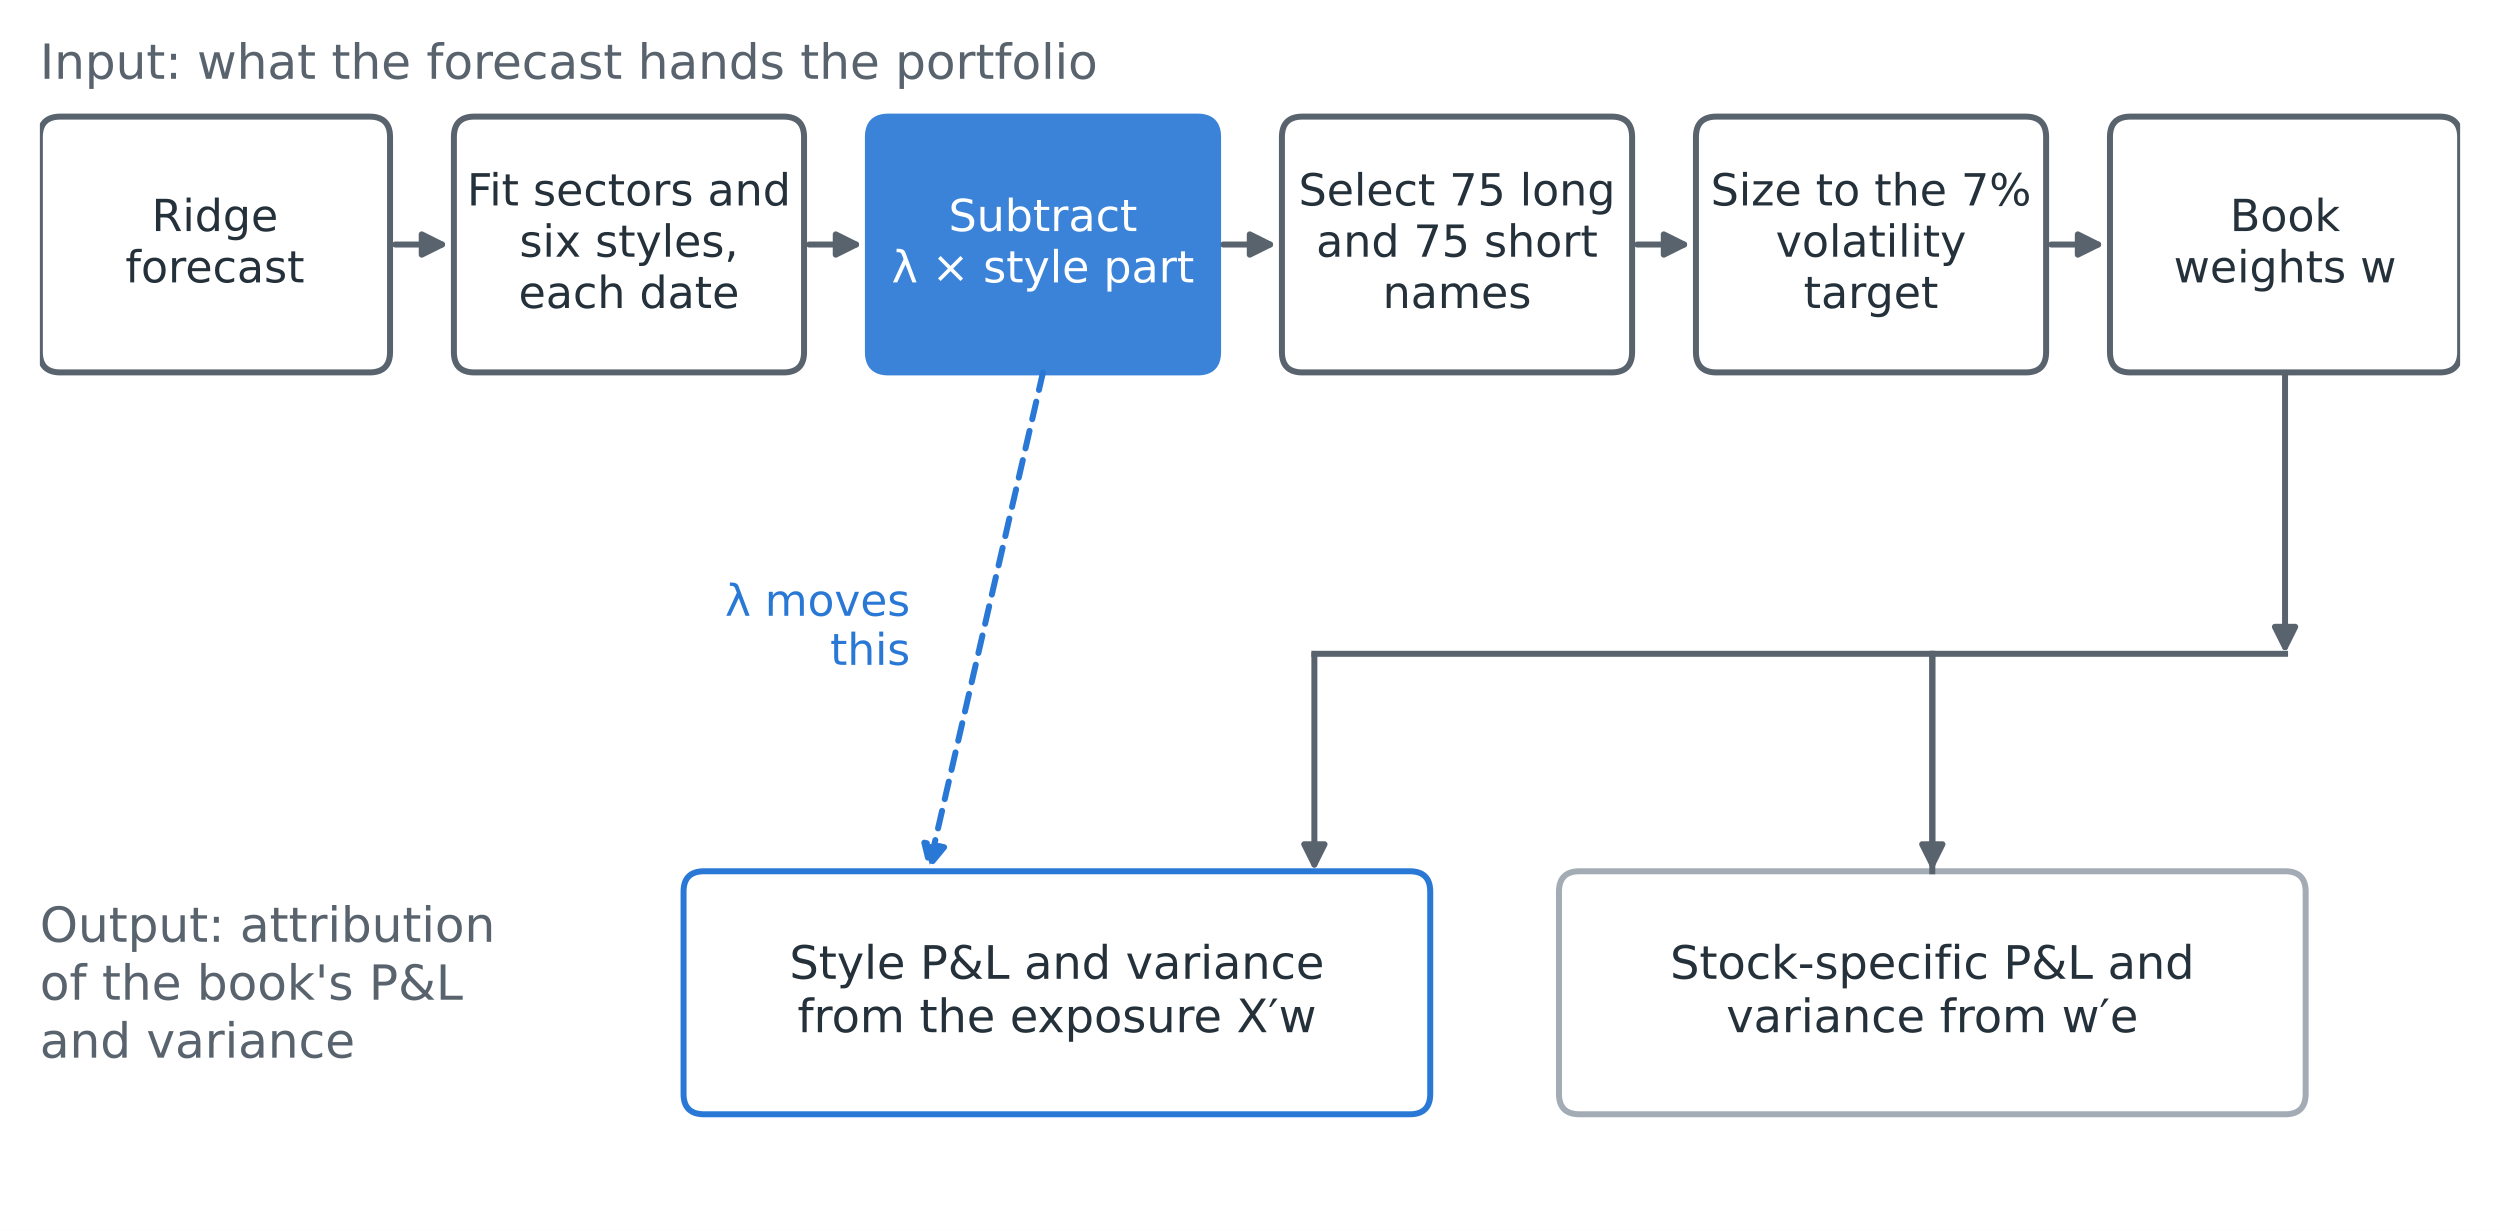
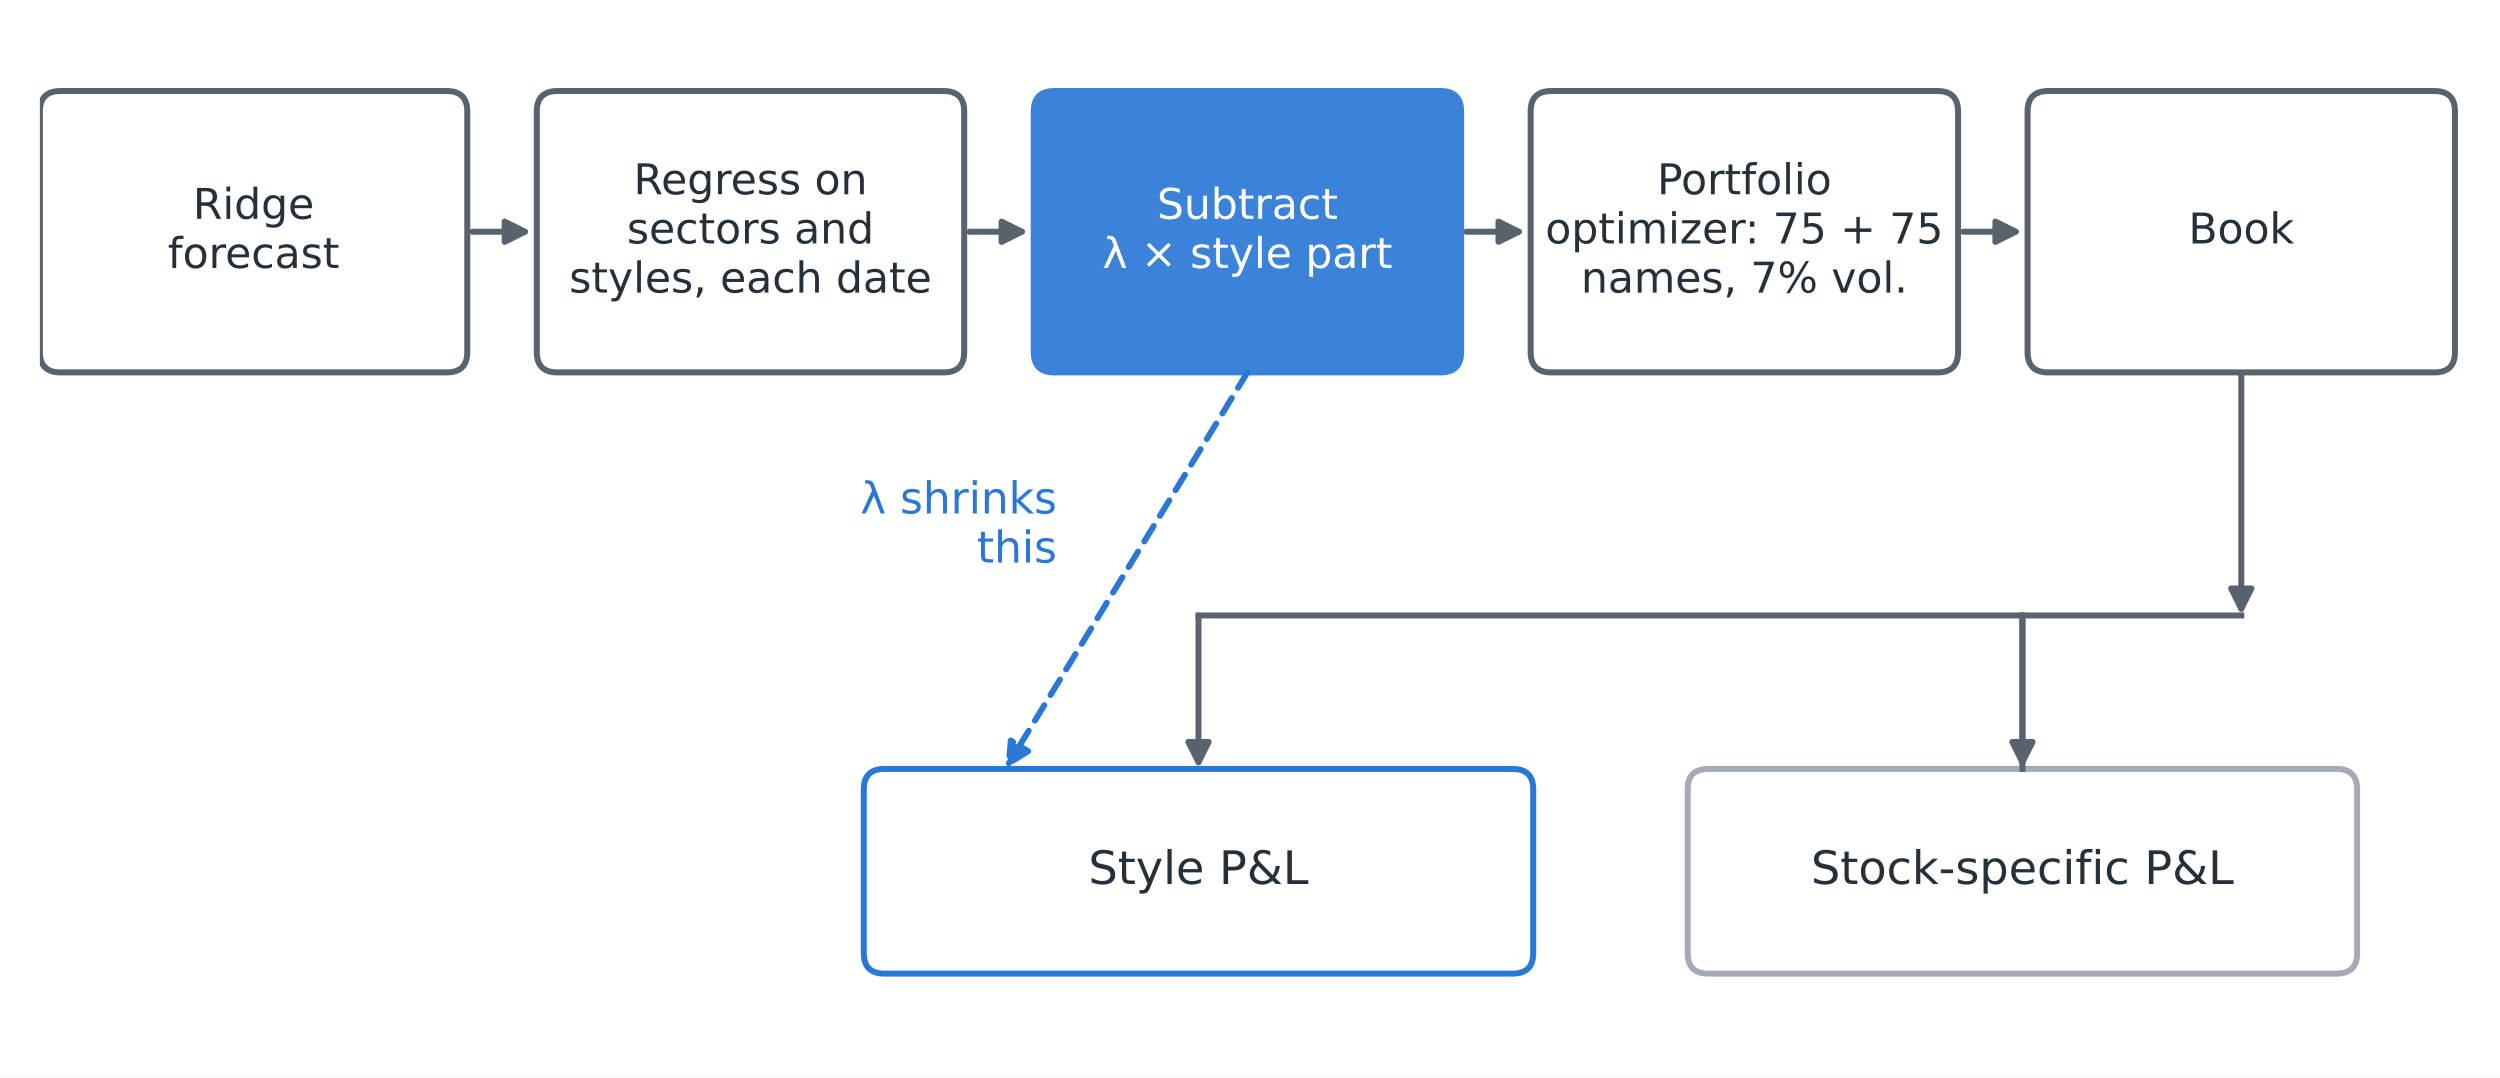
- <svg xmlns="http://www.w3.org/2000/svg" width="541.8pt" height="266.76pt" viewBox="0 0 541.8 266.76" version="1.1">
+ <svg xmlns="http://www.w3.org/2000/svg" width="541.8pt" height="233.496pt" viewBox="0 0 541.8 233.496" version="1.1">
  <defs>
    <style type="text/css">*{stroke-linejoin: round; stroke-linecap: butt}</style>
  </defs>
  <g id="figure_1">
    <g id="patch_1">
-       <path d="M 0 266.76 L 541.8 266.76 L 541.8 0 L 0 0 z " style="fill: #ffffff" />
+       <path d="M 0 233.496 L 541.8 233.496 L 541.8 0 L 0 0 z " style="fill: #ffffff" />
    </g>
    <g id="axes_1">
      <g id="patch_2">
-         <path d="M 85.644 52.992 Q 91.447 52.992 95.797 52.992 " style="fill: none; stroke: #59636e; stroke-width: 1.3; stroke-linecap: round" />
-         <path d="M 91.397 50.792 L 95.797 52.992 L 91.397 55.192 z " style="fill: #59636e; stroke: #59636e; stroke-width: 1.3; stroke-linecap: round" />
+         <path d="M 102.384 50.22 Q 108.801 50.22 113.765 50.22 " style="fill: none; stroke: #59636e; stroke-width: 1.3; stroke-linecap: round" />
+         <path d="M 109.365 48.02 L 113.765 50.22 L 109.365 52.42 z " style="fill: #59636e; stroke: #59636e; stroke-width: 1.3; stroke-linecap: round" />
      </g>
      <g id="patch_3">
-         <path d="M 175.37 52.992 Q 181.174 52.992 185.523 52.992 " style="fill: none; stroke: #59636e; stroke-width: 1.3; stroke-linecap: round" />
-         <path d="M 181.123 50.792 L 185.523 52.992 L 181.123 55.192 z " style="fill: #59636e; stroke: #59636e; stroke-width: 1.3; stroke-linecap: round" />
+         <path d="M 210.078 50.22 Q 216.495 50.22 221.459 50.22 " style="fill: none; stroke: #59636e; stroke-width: 1.3; stroke-linecap: round" />
+         <path d="M 217.059 48.02 L 221.459 50.22 L 217.059 52.42 z " style="fill: #59636e; stroke: #59636e; stroke-width: 1.3; stroke-linecap: round" />
      </g>
      <g id="patch_4">
-         <path d="M 265.097 52.992 Q 270.9 52.992 275.25 52.992 " style="fill: none; stroke: #59636e; stroke-width: 1.3; stroke-linecap: round" />
-         <path d="M 270.85 50.792 L 275.25 52.992 L 270.85 55.192 z " style="fill: #59636e; stroke: #59636e; stroke-width: 1.3; stroke-linecap: round" />
+         <path d="M 317.772 50.22 Q 324.189 50.22 329.153 50.22 " style="fill: none; stroke: #59636e; stroke-width: 1.3; stroke-linecap: round" />
+         <path d="M 324.753 48.02 L 329.153 50.22 L 324.753 52.42 z " style="fill: #59636e; stroke: #59636e; stroke-width: 1.3; stroke-linecap: round" />
      </g>
      <g id="patch_5">
-         <path d="M 354.823 52.992 Q 360.626 52.992 364.976 52.992 " style="fill: none; stroke: #59636e; stroke-width: 1.3; stroke-linecap: round" />
-         <path d="M 360.576 50.792 L 364.976 52.992 L 360.576 55.192 z " style="fill: #59636e; stroke: #59636e; stroke-width: 1.3; stroke-linecap: round" />
+         <path d="M 425.466 50.22 Q 431.883 50.22 436.847 50.22 " style="fill: none; stroke: #59636e; stroke-width: 1.3; stroke-linecap: round" />
+         <path d="M 432.447 48.02 L 436.847 50.22 L 432.447 52.42 z " style="fill: #59636e; stroke: #59636e; stroke-width: 1.3; stroke-linecap: round" />
      </g>
      <g id="patch_6">
-         <path d="M 444.55 52.992 Q 450.353 52.992 454.703 52.992 " style="fill: none; stroke: #59636e; stroke-width: 1.3; stroke-linecap: round" />
-         <path d="M 450.303 50.792 L 454.703 52.992 L 450.303 55.192 z " style="fill: #59636e; stroke: #59636e; stroke-width: 1.3; stroke-linecap: round" />
+         <path d="M 485.73 80.712 Q 485.73 107.046 485.73 131.927 " style="fill: none; stroke: #59636e; stroke-width: 1.3; stroke-linecap: round" />
+         <path d="M 487.93 127.527 L 485.73 131.927 L 483.53 127.527 z " style="fill: #59636e; stroke: #59636e; stroke-width: 1.3; stroke-linecap: round" />
      </g>
      <g id="patch_7">
-         <path d="M 495.216 80.712 Q 495.216 111.204 495.216 140.243 " style="fill: none; stroke: #59636e; stroke-width: 1.3; stroke-linecap: round" />
-         <path d="M 497.416 135.843 L 495.216 140.243 L 493.016 135.843 z " style="fill: #59636e; stroke: #59636e; stroke-width: 1.3; stroke-linecap: round" />
+         <path d="M 259.74 133.38 Q 259.74 150.012 259.74 165.191 " style="fill: none; stroke: #59636e; stroke-width: 1.3; stroke-linecap: round" />
+         <path d="M 261.94 160.791 L 259.74 165.191 L 257.54 160.791 z " style="fill: #59636e; stroke: #59636e; stroke-width: 1.3; stroke-linecap: round" />
      </g>
      <g id="patch_8">
-         <path d="M 284.85 141.696 Q 284.85 165.258 284.85 187.367 " style="fill: none; stroke: #59636e; stroke-width: 1.3; stroke-linecap: round" />
-         <path d="M 287.05 182.967 L 284.85 187.367 L 282.65 182.967 z " style="fill: #59636e; stroke: #59636e; stroke-width: 1.3; stroke-linecap: round" />
+         <path d="M 438.3 133.38 Q 438.3 150.012 438.3 165.191 " style="fill: none; stroke: #59636e; stroke-width: 1.3; stroke-linecap: round" />
+         <path d="M 440.5 160.791 L 438.3 165.191 L 436.1 160.791 z " style="fill: #59636e; stroke: #59636e; stroke-width: 1.3; stroke-linecap: round" />
      </g>
      <g id="patch_9">
-         <path d="M 418.77 141.696 Q 418.77 165.258 418.77 187.367 " style="fill: none; stroke: #59636e; stroke-width: 1.3; stroke-linecap: round" />
-         <path d="M 420.97 182.967 L 418.77 187.367 L 416.57 182.967 z " style="fill: #59636e; stroke: #59636e; stroke-width: 1.3; stroke-linecap: round" />
+         <path d="M 270.342 80.712 Q 244.116 123.678 218.647 165.403 " style="fill: none; stroke-dasharray: 3.9,2.6; stroke-dashoffset: 0; stroke: #2a78d6; stroke-width: 1.3; stroke-linecap: round" />
+         <path d="M 222.817 162.794 L 218.647 165.403 L 219.062 160.502 z " style="fill: #2a78d6; stroke-dasharray: 3.9,2.6; stroke-dashoffset: 0; stroke: #2a78d6; stroke-width: 1.3; stroke-linecap: round" />
      </g>
      <g id="patch_10">
-         <path d="M 226.037 80.712 Q 213.593 134.766 201.476 187.404 " style="fill: none; stroke-dasharray: 3.9,2.6; stroke-dashoffset: 0; stroke: #2a78d6; stroke-width: 1.3; stroke-linecap: round" />
-         <path d="M 204.607 183.609 L 201.476 187.404 L 200.319 182.622 z " style="fill: #2a78d6; stroke-dasharray: 3.9,2.6; stroke-dashoffset: 0; stroke: #2a78d6; stroke-width: 1.3; stroke-linecap: round" />
+         <path d="M 13.104 80.712 L 96.804 80.712 Q 101.268 80.712 101.268 76.277 L 101.268 24.163 Q 101.268 19.728 96.804 19.728 L 13.104 19.728 Q 8.64 19.728 8.64 24.163 L 8.64 76.277 Q 8.64 80.712 13.104 80.712 z " clip-path="url(#p02c0a770f7)" style="fill: #ffffff; stroke: #59636e; stroke-width: 1.3; stroke-linejoin: miter" />
      </g>
      <g id="patch_11">
-         <path d="M 13.104 80.712 L 80.064 80.712 Q 84.528 80.712 84.528 76.277 L 84.528 29.707 Q 84.528 25.272 80.064 25.272 L 13.104 25.272 Q 8.64 25.272 8.64 29.707 L 8.64 76.277 Q 8.64 80.712 13.104 80.712 z " clip-path="url(#p7421fec2f2)" style="fill: #ffffff; stroke: #59636e; stroke-width: 1.3; stroke-linejoin: miter" />
+         <path d="M 120.798 80.712 L 204.498 80.712 Q 208.962 80.712 208.962 76.277 L 208.962 24.163 Q 208.962 19.728 204.498 19.728 L 120.798 19.728 Q 116.334 19.728 116.334 24.163 L 116.334 76.277 Q 116.334 80.712 120.798 80.712 z " clip-path="url(#p02c0a770f7)" style="fill: #ffffff; stroke: #59636e; stroke-width: 1.3; stroke-linejoin: miter" />
      </g>
      <g id="patch_12">
-         <path d="M 102.83 80.712 L 169.79 80.712 Q 174.254 80.712 174.254 76.277 L 174.254 29.707 Q 174.254 25.272 169.79 25.272 L 102.83 25.272 Q 98.366 25.272 98.366 29.707 L 98.366 76.277 Q 98.366 80.712 102.83 80.712 z " clip-path="url(#p7421fec2f2)" style="fill: #ffffff; stroke: #59636e; stroke-width: 1.3; stroke-linejoin: miter" />
+         <path d="M 228.492 80.712 L 312.192 80.712 Q 316.656 80.712 316.656 76.277 L 316.656 24.163 Q 316.656 19.728 312.192 19.728 L 228.492 19.728 Q 224.028 19.728 224.028 24.163 L 224.028 76.277 Q 224.028 80.712 228.492 80.712 z " clip-path="url(#p02c0a770f7)" style="fill: #2a78d6; opacity: 0.92; stroke: #2a78d6; stroke-width: 1.3; stroke-linejoin: miter" />
      </g>
      <g id="patch_13">
-         <path d="M 192.557 80.712 L 259.517 80.712 Q 263.981 80.712 263.981 76.277 L 263.981 29.707 Q 263.981 25.272 259.517 25.272 L 192.557 25.272 Q 188.093 25.272 188.093 29.707 L 188.093 76.277 Q 188.093 80.712 192.557 80.712 z " clip-path="url(#p7421fec2f2)" style="fill: #2a78d6; opacity: 0.92; stroke: #2a78d6; stroke-width: 1.3; stroke-linejoin: miter" />
+         <path d="M 336.186 80.712 L 419.886 80.712 Q 424.35 80.712 424.35 76.277 L 424.35 24.163 Q 424.35 19.728 419.886 19.728 L 336.186 19.728 Q 331.722 19.728 331.722 24.163 L 331.722 76.277 Q 331.722 80.712 336.186 80.712 z " clip-path="url(#p02c0a770f7)" style="fill: #ffffff; stroke: #59636e; stroke-width: 1.3; stroke-linejoin: miter" />
      </g>
      <g id="patch_14">
-         <path d="M 282.283 80.712 L 349.243 80.712 Q 353.707 80.712 353.707 76.277 L 353.707 29.707 Q 353.707 25.272 349.243 25.272 L 282.283 25.272 Q 277.819 25.272 277.819 29.707 L 277.819 76.277 Q 277.819 80.712 282.283 80.712 z " clip-path="url(#p7421fec2f2)" style="fill: #ffffff; stroke: #59636e; stroke-width: 1.3; stroke-linejoin: miter" />
+         <path d="M 443.88 80.712 L 527.58 80.712 Q 532.044 80.712 532.044 76.277 L 532.044 24.163 Q 532.044 19.728 527.58 19.728 L 443.88 19.728 Q 439.416 19.728 439.416 24.163 L 439.416 76.277 Q 439.416 80.712 443.88 80.712 z " clip-path="url(#p02c0a770f7)" style="fill: #ffffff; stroke: #59636e; stroke-width: 1.3; stroke-linejoin: miter" />
      </g>
      <g id="patch_15">
-         <path d="M 372.01 80.712 L 438.97 80.712 Q 443.434 80.712 443.434 76.277 L 443.434 29.707 Q 443.434 25.272 438.97 25.272 L 372.01 25.272 Q 367.546 25.272 367.546 29.707 L 367.546 76.277 Q 367.546 80.712 372.01 80.712 z " clip-path="url(#p7421fec2f2)" style="fill: #ffffff; stroke: #59636e; stroke-width: 1.3; stroke-linejoin: miter" />
+         <path d="M 191.664 210.996 L 327.816 210.996 Q 332.28 210.996 332.28 206.561 L 332.28 171.079 Q 332.28 166.644 327.816 166.644 L 191.664 166.644 Q 187.2 166.644 187.2 171.079 L 187.2 206.561 Q 187.2 210.996 191.664 210.996 z " clip-path="url(#p02c0a770f7)" style="fill: #ffffff; stroke: #2a78d6; stroke-width: 1.3; stroke-linejoin: miter" />
      </g>
      <g id="patch_16">
-         <path d="M 461.736 80.712 L 528.696 80.712 Q 533.16 80.712 533.16 76.277 L 533.16 29.707 Q 533.16 25.272 528.696 25.272 L 461.736 25.272 Q 457.272 25.272 457.272 29.707 L 457.272 76.277 Q 457.272 80.712 461.736 80.712 z " clip-path="url(#p7421fec2f2)" style="fill: #ffffff; stroke: #59636e; stroke-width: 1.3; stroke-linejoin: miter" />
-       </g>
-       <g id="patch_17">
-         <path d="M 152.604 241.488 L 305.496 241.488 Q 309.96 241.488 309.96 237.053 L 309.96 193.255 Q 309.96 188.82 305.496 188.82 L 152.604 188.82 Q 148.14 188.82 148.14 193.255 L 148.14 237.053 Q 148.14 241.488 152.604 241.488 z " clip-path="url(#p7421fec2f2)" style="fill: #ffffff; stroke: #2a78d6; stroke-width: 1.3; stroke-linejoin: miter" />
-       </g>
-       <g id="patch_18">
-         <path d="M 342.324 241.488 L 495.216 241.488 Q 499.68 241.488 499.68 237.053 L 499.68 193.255 Q 499.68 188.82 495.216 188.82 L 342.324 188.82 Q 337.86 188.82 337.86 193.255 L 337.86 237.053 Q 337.86 241.488 342.324 241.488 z " clip-path="url(#p7421fec2f2)" style="fill: #ffffff; stroke: #a3acb5; stroke-width: 1.3; stroke-linejoin: miter" />
+         <path d="M 370.224 210.996 L 506.376 210.996 Q 510.84 210.996 510.84 206.561 L 510.84 171.079 Q 510.84 166.644 506.376 166.644 L 370.224 166.644 Q 365.76 166.644 365.76 171.079 L 365.76 206.561 Q 365.76 210.996 370.224 210.996 z " clip-path="url(#p02c0a770f7)" style="fill: #ffffff; stroke: #a3acb5; stroke-width: 1.3; stroke-linejoin: miter" />
      </g>
      <g id="line2d_1">
-         <path d="M 284.85 141.696 L 495.216 141.696 " clip-path="url(#p7421fec2f2)" style="fill: none; stroke: #59636e; stroke-width: 1.3; stroke-linecap: square" />
+         <path d="M 259.74 133.38 L 485.73 133.38 " clip-path="url(#p02c0a770f7)" style="fill: none; stroke: #59636e; stroke-width: 1.3; stroke-linecap: square" />
      </g>
      <g id="line2d_2">
-         <path d="M 418.77 141.696 L 418.77 188.82 " clip-path="url(#p7421fec2f2)" style="fill: none; stroke: #59636e; stroke-width: 1.3; stroke-linecap: square" />
+         <path d="M 438.3 133.38 L 438.3 166.644 " clip-path="url(#p02c0a770f7)" style="fill: none; stroke: #59636e; stroke-width: 1.3; stroke-linecap: square" />
      </g>
      <g id="text_1">
-         <text style="fill: #59636e; font: 10.5px 'DejaVu Sans', 'Arial', sans-serif; text-anchor: start" x="8.64" y="17.081" transform="rotate(-0 8.64 17.08134)">Input: what the forecast hands the portfolio</text>
+         <text style="fill: #25313a; font: 9.2px 'DejaVu Sans', 'Arial', sans-serif" transform="translate(41.80878 47.43287)">Ridge</text>
+         <text style="fill: #25313a; font: 9.2px 'DejaVu Sans', 'Arial', sans-serif" transform="translate(36.35419 58.08438)">forecast</text>
      </g>
      <g id="text_2">
-         <text style="fill: #25313a; font: 9.6px 'DejaVu Sans', 'Arial', sans-serif" transform="translate(32.86725 50.08369)">Ridge</text>
-         <text style="fill: #25313a; font: 9.6px 'DejaVu Sans', 'Arial', sans-serif" transform="translate(27.1755 61.19831)">forecast</text>
+         <text style="fill: #25313a; font: 9.2px 'DejaVu Sans', 'Arial', sans-serif" transform="translate(137.3056 42.10711)">Regress on</text>
+         <text style="fill: #25313a; font: 9.2px 'DejaVu Sans', 'Arial', sans-serif" transform="translate(135.8702 52.75863)">sectors and</text>
+         <text style="fill: #25313a; font: 9.2px 'DejaVu Sans', 'Arial', sans-serif" transform="translate(123.3683 63.41014)">styles, each date</text>
      </g>
      <g id="text_3">
-         <text style="fill: #25313a; font: 9.6px 'DejaVu Sans', 'Arial', sans-serif" transform="translate(101.2149 44.52638)">Fit sectors and</text>
-         <text style="fill: #25313a; font: 9.6px 'DejaVu Sans', 'Arial', sans-serif" transform="translate(112.5737 55.641)">six styles,</text>
-         <text style="fill: #25313a; font: 9.6px 'DejaVu Sans', 'Arial', sans-serif" transform="translate(112.3846 66.75562)">each date</text>
+         <text style="fill: #ffffff; font: 9.2px 'DejaVu Sans', 'Arial', sans-serif" transform="translate(250.7403 47.43287)">Subtract</text>
+         <text style="fill: #ffffff; font: 9.2px 'DejaVu Sans', 'Arial', sans-serif" transform="translate(238.9147 58.08438)">λ × style part</text>
      </g>
      <g id="text_4">
-         <text style="fill: #ffffff; font: 9.6px 'DejaVu Sans', 'Arial', sans-serif" transform="translate(205.5828 50.08369)">Subtract</text>
-         <text style="fill: #ffffff; font: 9.6px 'DejaVu Sans', 'Arial', sans-serif" transform="translate(193.2431 61.19831)">λ × style part</text>
+         <text style="fill: #25313a; font: 9.2px 'DejaVu Sans', 'Arial', sans-serif" transform="translate(359.1156 42.10711)">Portfolio</text>
+         <text style="fill: #25313a; font: 9.2px 'DejaVu Sans', 'Arial', sans-serif" transform="translate(334.9088 52.75863)">optimizer: 75 + 75</text>
+         <text style="fill: #25313a; font: 9.2px 'DejaVu Sans', 'Arial', sans-serif" transform="translate(342.634 63.41014)">names, 7% vol.</text>
      </g>
      <g id="text_5">
-         <text style="fill: #25313a; font: 9.6px 'DejaVu Sans', 'Arial', sans-serif" transform="translate(281.4357 44.52638)">Select 75 long</text>
-         <text style="fill: #25313a; font: 9.6px 'DejaVu Sans', 'Arial', sans-serif" transform="translate(285.2389 55.641)">and 75 short</text>
-         <text style="fill: #25313a; font: 9.6px 'DejaVu Sans', 'Arial', sans-serif" transform="translate(299.6502 66.75562)">names</text>
+         <text style="fill: #25313a; font: 9.2px 'DejaVu Sans', 'Arial', sans-serif; text-anchor: middle" x="485.73" y="52.759" transform="rotate(-0 485.73 52.75863)">Book</text>
      </g>
      <g id="text_6">
-         <text style="fill: #25313a; font: 9.6px 'DejaVu Sans', 'Arial', sans-serif" transform="translate(370.7489 44.52638)">Size to the 7%</text>
-         <text style="fill: #25313a; font: 9.6px 'DejaVu Sans', 'Arial', sans-serif" transform="translate(384.8316 55.641)">volatility</text>
-         <text style="fill: #25313a; font: 9.6px 'DejaVu Sans', 'Arial', sans-serif" transform="translate(390.8946 66.75562)">target</text>
+         <text style="fill: #25313a; font: 10px 'DejaVu Sans', 'Arial', sans-serif; text-anchor: middle" x="259.74" y="191.579" transform="rotate(-0 259.74 191.5794)">Style P&amp;L</text>
      </g>
      <g id="text_7">
-         <text style="fill: #25313a; font: 9.6px 'DejaVu Sans', 'Arial', sans-serif" transform="translate(483.2692 50.08369)">Book</text>
-         <text style="fill: #25313a; font: 9.6px 'DejaVu Sans', 'Arial', sans-serif" transform="translate(471.081 61.19831)">weights w</text>
+         <text style="fill: #25313a; font: 10px 'DejaVu Sans', 'Arial', sans-serif; text-anchor: middle" x="438.3" y="191.579" transform="rotate(-0 438.3 191.5794)">Stock-specific P&amp;L</text>
      </g>
      <g id="text_8">
-         <text style="fill: #59636e; font: 10.5px 'DejaVu Sans', 'Arial', sans-serif" transform="translate(8.64 204.1098)">Output: attribution</text>
-         <text style="fill: #59636e; font: 10.5px 'DejaVu Sans', 'Arial', sans-serif" transform="translate(8.64 216.6653)">of the book's P&amp;L</text>
-         <text style="fill: #59636e; font: 10.5px 'DejaVu Sans', 'Arial', sans-serif" transform="translate(8.64 229.2209)">and variance</text>
-       </g>
-       <g id="text_9">
-         <text style="fill: #25313a; font: 10px 'DejaVu Sans', 'Arial', sans-serif" transform="translate(171.0898 212.1245)">Style P&amp;L and variance</text>
-         <text style="fill: #25313a; font: 10px 'DejaVu Sans', 'Arial', sans-serif" transform="translate(172.8203 223.7022)">from the exposure X′w</text>
-       </g>
-       <g id="text_10">
-         <text style="fill: #25313a; font: 10px 'DejaVu Sans', 'Arial', sans-serif" transform="translate(361.9505 212.1245)">Stock-specific P&amp;L and</text>
-         <text style="fill: #25313a; font: 10px 'DejaVu Sans', 'Arial', sans-serif" transform="translate(374.1317 223.7022)">variance from w′e</text>
-       </g>
-       <g id="text_11">
-         <text style="fill: #2a78d6; font: 9.5px 'DejaVu Sans', 'Arial', sans-serif" transform="translate(157.1184 133.4544)">λ moves</text>
-         <text style="fill: #2a78d6; font: 9.5px 'DejaVu Sans', 'Arial', sans-serif" transform="translate(179.911 144.0924)">this</text>
+         <text style="fill: #2a78d6; font: 9.5px 'DejaVu Sans', 'Arial', sans-serif" transform="translate(186.4232 111.2784)">λ shrinks</text>
+         <text style="fill: #2a78d6; font: 9.5px 'DejaVu Sans', 'Arial', sans-serif" transform="translate(211.717 121.9164)">this</text>
      </g>
    </g>
  </g>
  <defs>
-     <clipPath id="p7421fec2f2">
-       <rect x="8.64" y="8.64" width="524.52" height="249.48" />
+     <clipPath id="p02c0a770f7">
+       <rect x="8.64" y="8.64" width="524.52" height="216.216" />
    </clipPath>
  </defs>
</svg>
